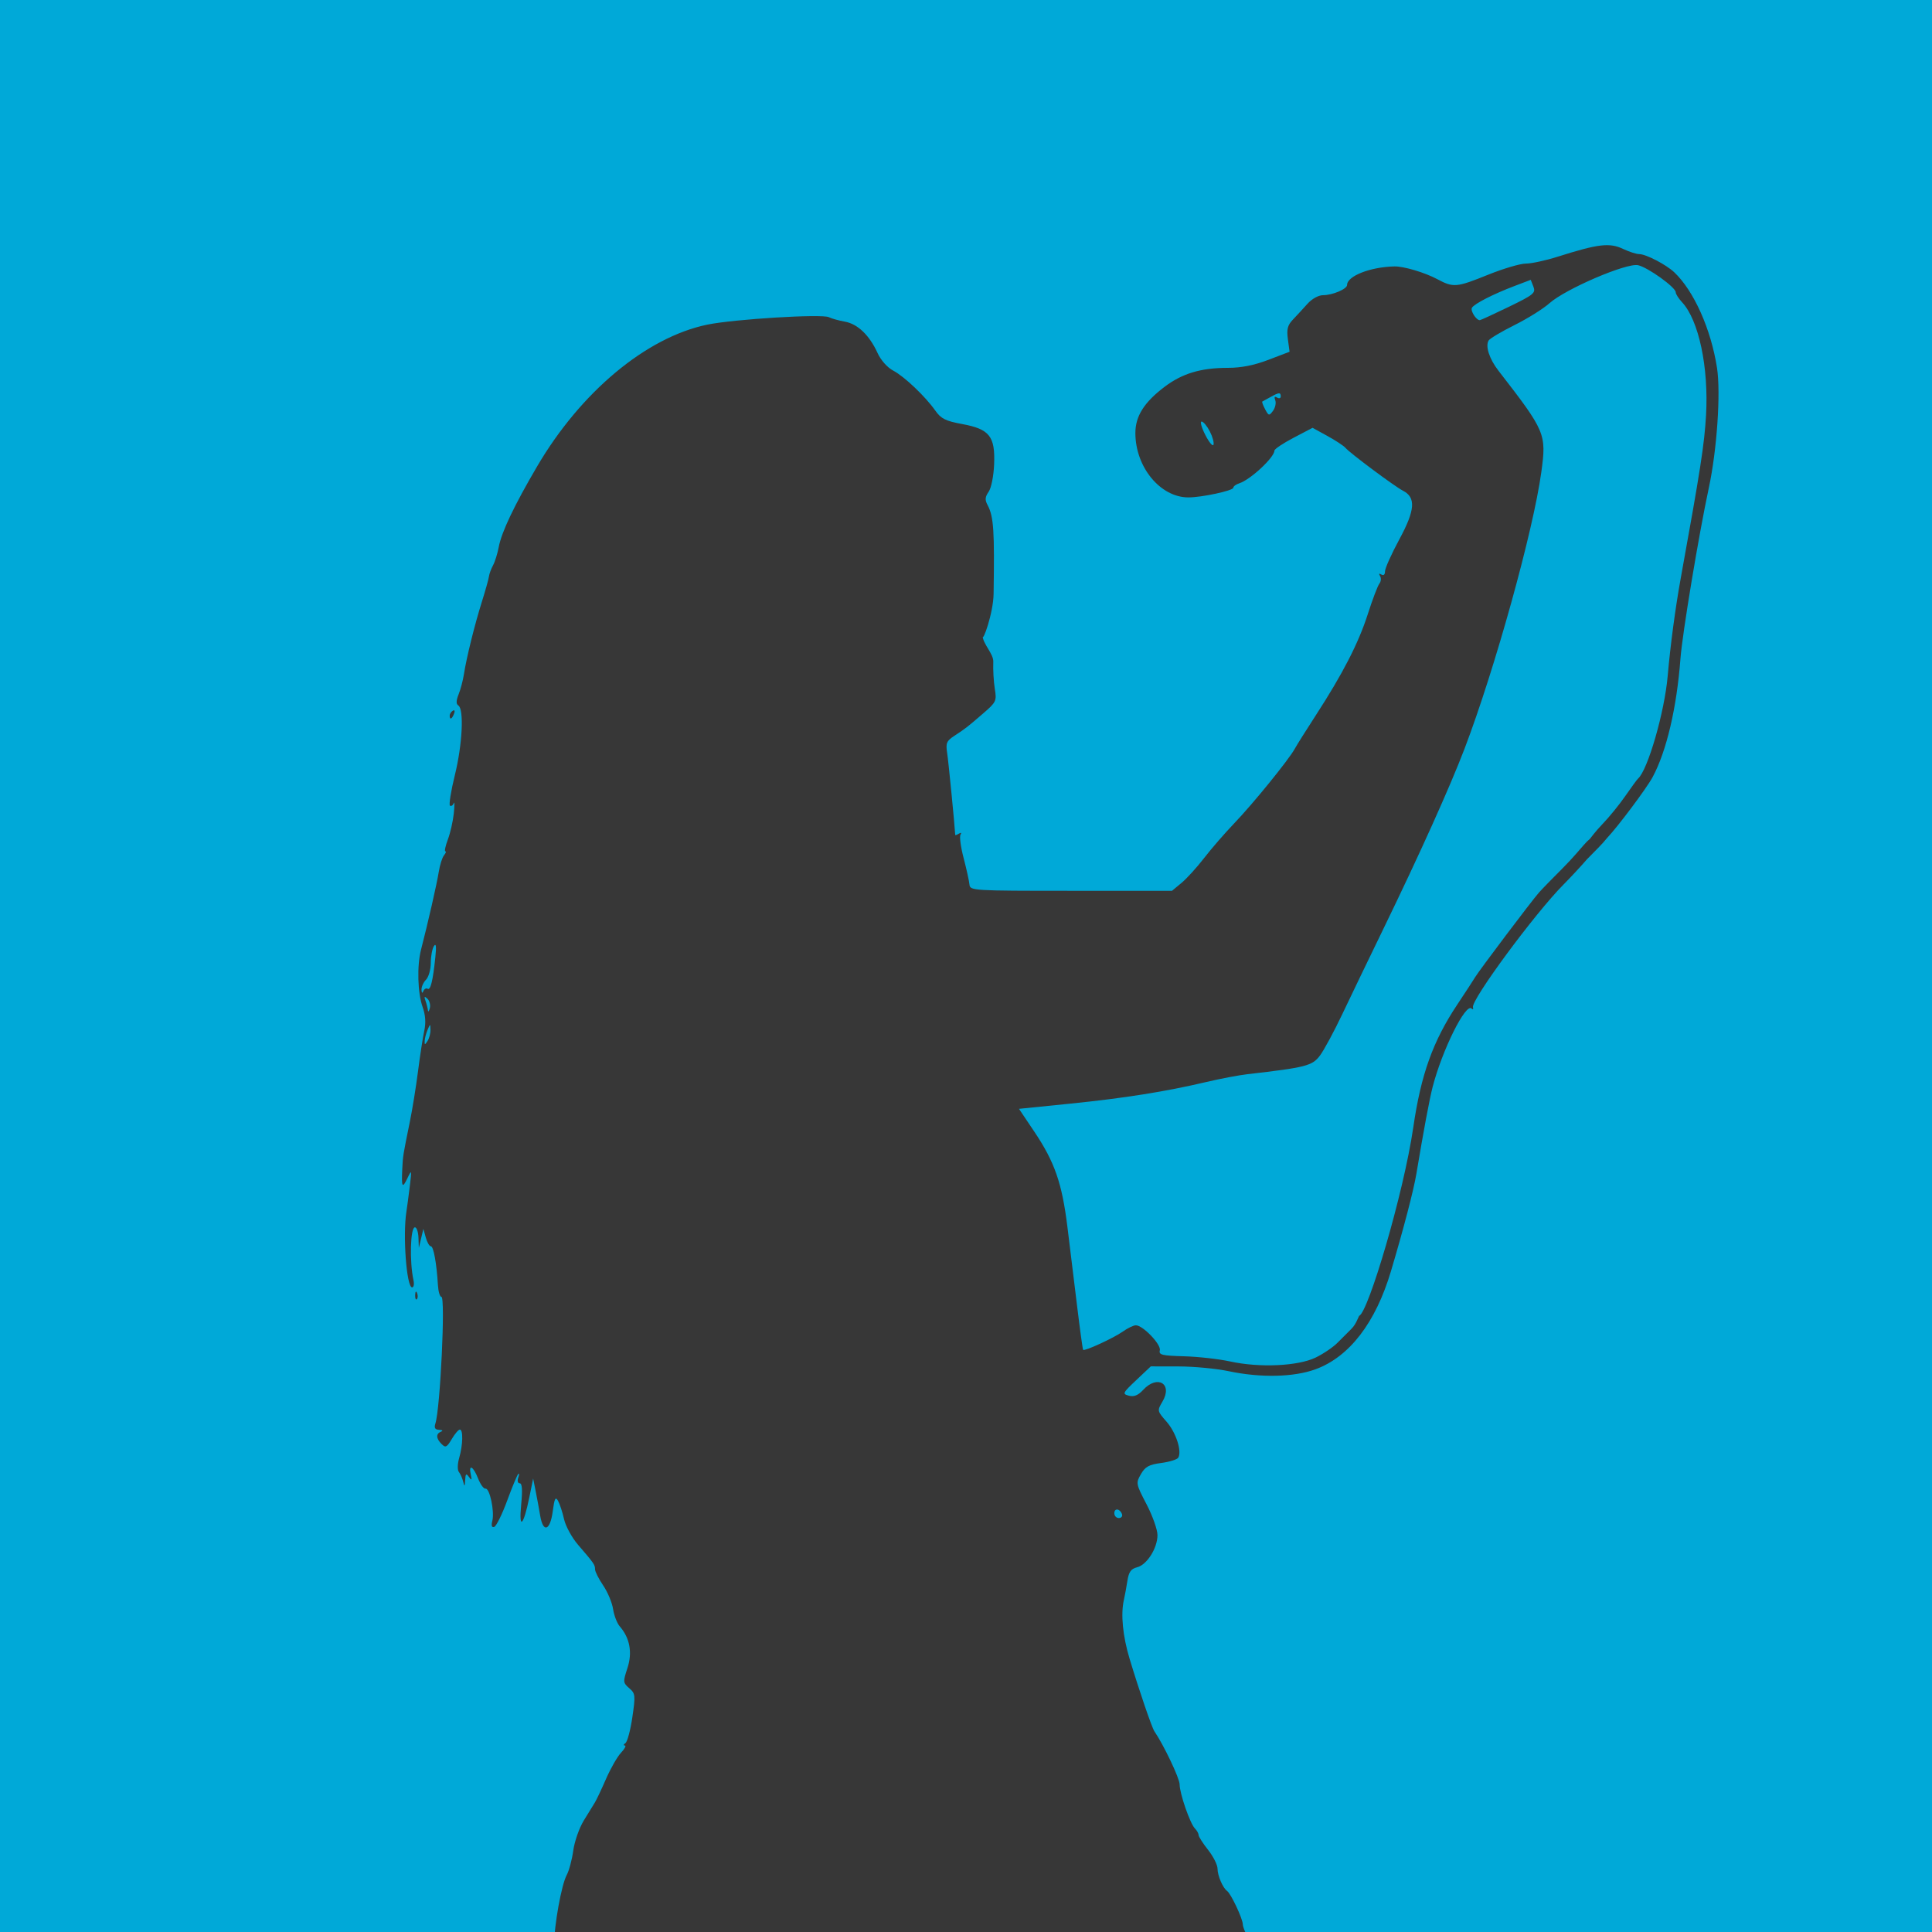
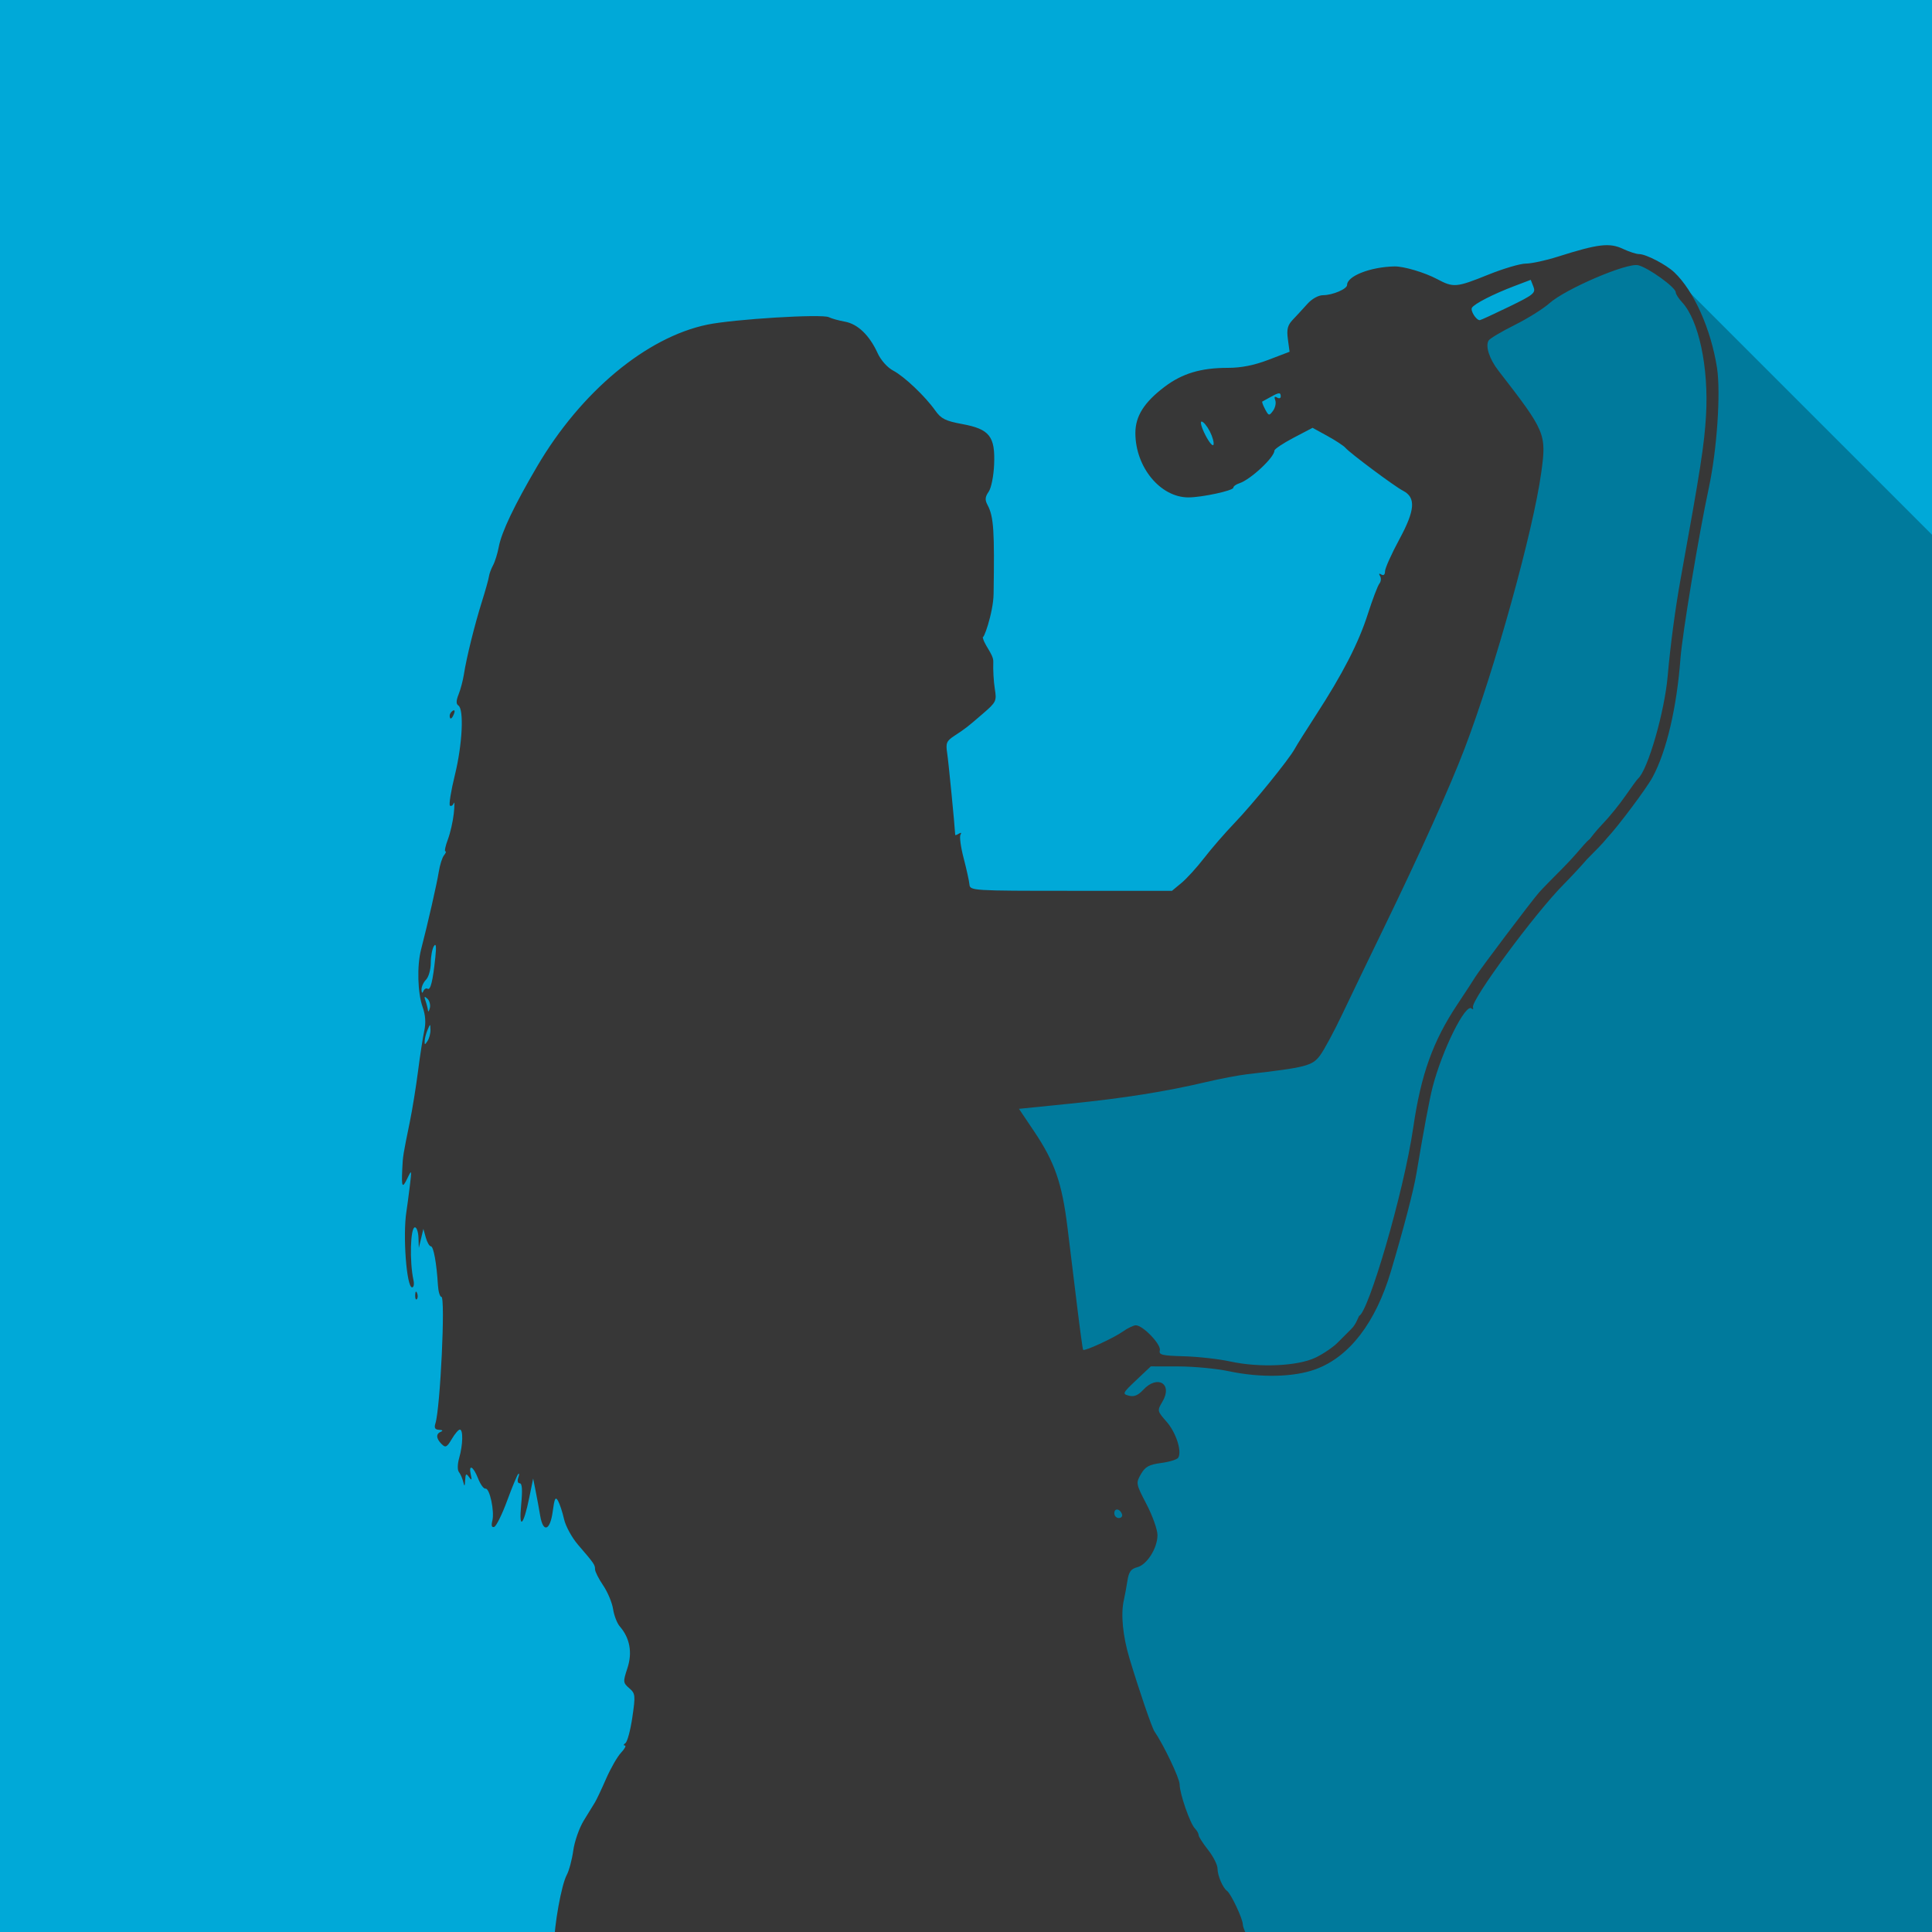
<svg xmlns="http://www.w3.org/2000/svg" width="500" height="500" viewBox="0 0 500 500" id="svg2" version="1.1">
  <defs id="defs4" />
  <g id="layer1" transform="translate(0,-552.3622)">
    <rect style="fill:#00a9d8;fill-opacity:1;stroke:none" id="rect4159" width="500.004" height="500" x="0" y="552.362" />
+     <path style="fill:#000000;fill-rule:evenodd;stroke:none;stroke-width:1px;stroke-linecap:butt;stroke-linejoin:miter;stroke-opacity:1;fill-opacity:0.278" d="m 274,1081.362 -44,-267 108,-24 47,-108 -14,-36 43.541,-26.749 7.955,0 9.652,3.288 L 611.805,802.557 570,1124.362 Z" id="path4141" />
    <path style="fill:#373737;fill-opacity:1" d="m 59.135,1203.946 c 0,-0.606 2.126,-2.556 8.346,-7.658 2.468,-2.024 5.623,-5.152 7.011,-6.951 1.389,-1.799 3.24,-4.035 4.115,-4.97 0.875,-0.934 1.838,-2.479 2.141,-3.434 0.303,-0.955 1.635,-2.896 2.959,-4.314 1.325,-1.418 2.169,-2.966 1.876,-3.439 -0.305,-0.494 -0.142,-0.62 0.383,-0.296 0.537,0.332 1.855,-0.851 3.193,-2.866 1.253,-1.887 2.83,-4.243 3.505,-5.236 8.261,-12.148 13.236,-20.105 16.605,-26.558 2.231,-4.273 4.503,-8.321 5.051,-8.995 0.84,-1.036 5.309,-10.057 6.278,-12.675 0.167,-0.45 1.586,-2.809 3.153,-5.243 1.568,-2.434 2.667,-4.47 2.442,-4.524 -0.225,-0.055 0.971,-2.02 2.658,-4.367 1.687,-2.348 3.069,-5.096 3.072,-6.107 0.002,-1.011 0.555,-2.892 1.227,-4.18 0.672,-1.288 1.222,-3.232 1.222,-4.32 0,-1.087 0.51,-3.197 1.133,-4.688 0.623,-1.491 1.403,-4.678 1.734,-7.082 0.331,-2.404 1.034,-4.803 1.563,-5.332 0.529,-0.529 1.441,-2.575 2.026,-4.545 0.585,-1.971 1.396,-4.223 1.802,-5.004 0.406,-0.781 0.745,-3.173 0.754,-5.315 0.021,-5.188 1.917,-15.713 3.283,-18.232 0.602,-1.11 1.364,-3.958 1.692,-6.328 0.328,-2.37 1.553,-5.866 2.722,-7.769 1.169,-1.903 2.466,-4.012 2.881,-4.686 0.416,-0.675 1.719,-3.433 2.896,-6.131 1.178,-2.697 2.92,-5.733 3.872,-6.747 0.952,-1.013 1.391,-1.848 0.975,-1.855 -0.416,-0.01 -0.349,-0.283 0.148,-0.613 0.497,-0.331 1.305,-3.335 1.795,-6.677 0.838,-5.718 0.791,-6.163 -0.803,-7.545 -1.613,-1.399 -1.636,-1.645 -0.468,-5.191 1.326,-4.028 0.638,-7.789 -1.977,-10.796 -0.701,-0.806 -1.482,-2.827 -1.736,-4.49 -0.254,-1.663 -1.407,-4.417 -2.564,-6.119 -1.157,-1.702 -2.103,-3.577 -2.103,-4.166 0,-1.176 -0.236,-1.516 -4.42,-6.376 -1.576,-1.831 -3.198,-4.805 -3.603,-6.608 -0.405,-1.804 -1.105,-3.937 -1.554,-4.74 -0.659,-1.177 -0.926,-0.648 -1.373,2.724 -0.667,5.029 -2.491,5.657 -3.248,1.118 -0.281,-1.687 -0.806,-4.539 -1.166,-6.338 l -0.654,-3.271 -1,4.907 c -1.509,7.406 -2.743,8.488 -2.1,1.84 0.369,-3.812 0.254,-5.52 -0.371,-5.52 -0.512,0 -0.682,-0.621 -0.392,-1.431 0.282,-0.787 0.291,-1.236 0.018,-0.998 -0.272,0.238 -1.568,3.349 -2.879,6.913 -1.311,3.564 -2.819,6.625 -3.351,6.802 -0.643,0.214 -0.807,-0.32 -0.489,-1.598 0.606,-2.435 -0.693,-8.514 -1.775,-8.303 -0.449,0.088 -1.313,-1.108 -1.921,-2.658 -1.238,-3.155 -2.501,-3.812 -1.879,-0.977 0.324,1.478 0.231,1.599 -0.473,0.613 -0.721,-1.009 -0.895,-0.864 -0.984,0.818 -0.089,1.7 -0.175,1.769 -0.509,0.409 -0.221,-0.9 -0.723,-2.032 -1.115,-2.517 -0.409,-0.505 -0.371,-2.074 0.088,-3.675 0.962,-3.356 1.049,-7.302 0.16,-7.302 -0.353,0 -1.296,1.107 -2.095,2.461 -1.264,2.14 -1.607,2.308 -2.63,1.285 -1.447,-1.447 -1.505,-2.659 -0.154,-3.204 0.591,-0.238 0.395,-0.44 -0.464,-0.477 -1.091,-0.047 -1.352,-0.488 -0.98,-1.658 1.267,-3.993 2.626,-32.752 1.547,-32.755 -0.394,-6.5e-4 -0.798,-1.381 -0.898,-3.067 -0.331,-5.595 -1.137,-10.016 -1.824,-10.016 -0.373,0 -0.963,-1.012 -1.309,-2.249 l -0.63,-2.249 -0.588,2.453 -0.588,2.453 -0.097,-2.658 c -0.053,-1.462 -0.465,-2.658 -0.915,-2.658 -1.185,0 -1.425,8.882 -0.372,13.698 0.221,1.012 0.06,1.84 -0.359,1.84 -1.436,0 -2.445,-13.477 -1.469,-19.627 0.178,-1.124 0.571,-4.068 0.872,-6.542 0.528,-4.34 0.506,-4.412 -0.631,-2.044 -1.311,2.728 -1.541,2.313 -1.319,-2.378 0.162,-3.418 0.193,-3.615 1.978,-12.342 0.644,-3.148 1.595,-9.036 2.113,-13.084 0.518,-4.048 1.243,-8.733 1.609,-10.411 0.448,-2.049 0.306,-4.063 -0.433,-6.133 -1.294,-3.627 -1.487,-10.669 -0.406,-14.845 1.773,-6.851 4.106,-17.088 4.588,-20.13 0.285,-1.799 0.898,-3.731 1.363,-4.293 0.465,-0.562 0.619,-1.022 0.342,-1.022 -0.276,0 0.016,-1.38 0.649,-3.067 0.633,-1.687 1.325,-4.723 1.537,-6.747 0.212,-2.024 0.212,-3.218 -10e-4,-2.653 -0.213,0.565 -0.657,0.861 -0.986,0.657 -0.33,-0.204 0.244,-3.794 1.274,-7.978 1.937,-7.87 2.387,-17.019 0.882,-17.959 -0.597,-0.373 -0.576,-1.249 0.07,-2.862 0.511,-1.278 1.129,-3.612 1.373,-5.187 0.667,-4.306 2.78,-12.839 4.657,-18.809 0.92,-2.924 1.743,-5.868 1.83,-6.542 0.087,-0.675 0.563,-1.969 1.057,-2.877 0.495,-0.908 1.163,-3.055 1.485,-4.772 0.72,-3.838 4.036,-10.796 9.931,-20.835 11.325,-19.288 28.233,-33.379 43.995,-36.665 6.819,-1.422 29.752,-2.829 31.5,-1.934 0.675,0.346 2.542,0.866 4.15,1.155 3.322,0.598 6.355,3.519 8.47,8.153 0.831,1.82 2.518,3.718 4,4.498 2.906,1.529 8.313,6.664 10.945,10.394 1.466,2.078 2.644,2.665 6.932,3.454 7.089,1.305 8.571,3.178 8.269,10.448 -0.127,3.046 -0.742,6.112 -1.42,7.081 -0.927,1.324 -0.991,2.094 -0.281,3.419 1.639,3.063 1.804,6.896 1.567,22.979 -0.075,5.069 -2.892,12.793 -2.835,10.923 0.058,2.024 2.84,4.635 2.755,6.659 -0.085,2.024 0.091,5.172 0.389,6.996 0.517,3.158 0.373,3.463 -3.004,6.379 -4.188,3.617 -4.536,3.887 -7.502,5.83 -1.984,1.3 -2.218,1.87 -1.82,4.432 0.334,2.147 1.939,18.482 2.082,21.184 0.008,0.139 0.438,-0.01 0.957,-0.331 0.556,-0.344 0.723,-0.226 0.407,0.286 -0.296,0.478 0.072,3.203 0.818,6.055 0.745,2.852 1.421,5.922 1.502,6.821 0.144,1.598 0.741,1.636 26.281,1.636 l 26.134,0 2.462,-2.04 c 1.354,-1.122 3.995,-4.028 5.869,-6.457 1.874,-2.43 5.394,-6.486 7.822,-9.014 4.781,-4.977 14.12,-16.478 15.611,-19.224 0.508,-0.935 2.953,-4.828 5.434,-8.651 6.997,-10.781 11.072,-18.709 13.481,-26.226 1.215,-3.792 2.562,-7.338 2.993,-7.881 0.431,-0.543 0.511,-1.427 0.178,-1.966 -0.383,-0.62 -0.259,-0.766 0.338,-0.396 0.574,0.355 0.944,0.03 0.944,-0.829 0,-0.777 1.677,-4.514 3.727,-8.306 4.081,-7.548 4.318,-10.818 0.908,-12.561 -2.134,-1.091 -13.703,-9.715 -14.858,-11.075 -0.45,-0.53 -2.552,-1.916 -4.672,-3.08 l -3.854,-2.116 -4.937,2.588 c -2.715,1.423 -4.937,2.915 -4.937,3.315 0,1.755 -6.229,7.549 -9.093,8.458 -0.846,0.269 -1.538,0.781 -1.538,1.138 0,0.752 -8.146,2.511 -11.626,2.511 -7.267,0 -13.725,-7.839 -13.725,-16.66 0,-4.371 2.277,-7.971 7.574,-11.975 4.564,-3.45 9.386,-4.894 16.34,-4.894 3.475,0 6.807,-0.659 10.536,-2.084 l 5.454,-2.084 -0.436,-3.249 c -0.346,-2.579 -0.077,-3.625 1.302,-5.071 0.956,-1.002 2.644,-2.834 3.753,-4.071 1.179,-1.315 2.863,-2.249 4.059,-2.249 2.448,0 6.209,-1.601 6.209,-2.643 0,-2.309 6.043,-4.673 12.267,-4.799 2.379,-0.048 7.807,1.562 11.008,3.265 4.273,2.273 4.975,2.213 13.287,-1.139 3.904,-1.574 8.276,-2.862 9.715,-2.862 1.439,0 5.14,-0.8 8.223,-1.778 10.504,-3.332 13.427,-3.678 16.95,-2.006 1.543,0.732 3.408,1.331 4.145,1.331 1.752,0 6.957,2.702 9.087,4.717 5.068,4.795 9.498,14.704 11.052,24.72 1.001,6.449 -0.01,21.261 -2.12,31.078 -2.588,12.039 -6.847,37.672 -7.337,44.16 -0.961,12.722 -3.595,23.95 -7.19,30.654 -1.541,2.873 -8.926,12.748 -11.826,15.813 -1.365,1.716 -2.915,3.137 -5.154,5.454 -1.551,1.795 -4.292,4.745 -6.091,6.556 -7.424,7.471 -23.987,29.922 -23.443,31.776 0.15,0.511 -6.5e-4,0.656 -0.336,0.321 -1.53,-1.53 -7.608,10.687 -10.101,20.304 -0.802,3.093 -2.379,11.524 -4.195,22.42 -0.717,4.305 -3.275,14.108 -6.585,25.237 -3.975,13.362 -10.778,22.206 -19.539,25.401 -5.639,2.056 -14.203,2.242 -22.486,0.487 -3.148,-0.667 -8.966,-1.219 -12.927,-1.227 l -7.203,-0.014 -3.759,3.552 c -3.56,3.364 -3.661,3.577 -1.908,4.035 1.321,0.345 2.379,-0.086 3.696,-1.507 3.711,-4.004 7.71,-1.573 4.99,3.033 -1.393,2.359 -1.38,2.423 1.064,5.207 2.446,2.786 4.027,7.677 3.012,9.319 -0.288,0.466 -2.271,1.079 -4.407,1.362 -3.157,0.419 -4.138,0.96 -5.248,2.892 -1.331,2.319 -1.296,2.509 1.464,7.803 1.555,2.984 2.826,6.569 2.825,7.967 -0.004,3.386 -2.725,7.69 -5.266,8.327 -1.587,0.398 -2.153,1.185 -2.515,3.497 -0.257,1.641 -0.674,3.903 -0.927,5.028 -0.827,3.671 -0.275,9.296 1.483,15.129 2.459,8.159 5.772,17.85 6.43,18.809 2.397,3.495 6.523,12.163 6.523,13.703 0,2.369 2.712,10.189 3.97,11.447 0.515,0.515 0.937,1.27 0.937,1.678 0,0.407 1.104,2.135 2.453,3.838 1.349,1.704 2.453,3.897 2.453,4.874 0,1.785 1.375,4.996 2.466,5.758 1.008,0.704 4.076,7.228 4.076,8.668 0,0.755 1.039,3.07 2.308,5.144 1.269,2.074 3.34,5.979 4.602,8.677 3.341,7.145 8.83,18.107 11.766,23.5 1.405,2.58 5.156,9.94 8.336,16.355 3.18,6.415 6.131,12.303 6.558,13.084 0.427,0.781 0.776,1.849 0.776,2.374 0,0.525 0.876,2.83 1.947,5.122 1.709,3.659 9.418,23.546 13.662,35.243 0.816,2.249 3.18,10.161 5.254,17.582 4.452,15.931 6.791,24.008 7.453,25.733 0.427,1.113 -3.299,1.253 -33.39,1.253 l -33.871,0 -1.789,-2.42 c -0.984,-1.331 -1.789,-3.37 -1.789,-4.531 0,-1.801 -3.932,-10.538 -5.889,-13.084 -0.346,-0.45 -1.573,-1.998 -2.728,-3.44 -1.155,-1.442 -2.062,-2.914 -2.015,-3.271 0.046,-0.357 -0.855,-1.825 -2.002,-3.263 -1.147,-1.438 -2.086,-2.8 -2.086,-3.027 0,-0.681 -7.666,-11.509 -8.357,-11.804 -0.351,-0.15 -0.638,-0.706 -0.638,-1.235 0,-0.529 -0.828,-1.879 -1.84,-3 -1.012,-1.121 -3.388,-4.061 -5.281,-6.534 -1.892,-2.473 -4.284,-5.421 -5.316,-6.553 -1.031,-1.131 -5.003,-5.519 -8.826,-9.75 -8.393,-9.29 -24.16,-25.402 -24.857,-25.402 -0.276,0 -2.984,1.713 -6.018,3.806 -16.855,11.629 -17.995,12.77 -33.796,33.812 -9.014,12.004 -16.981,22.039 -21.023,26.48 -1.588,1.745 -5.481,6.345 -8.649,10.222 -3.169,3.877 -6.514,7.821 -7.433,8.764 -0.919,0.943 -4.203,4.531 -7.298,7.973 l -5.626,6.259 -47.325,0 c -26.029,0 -47.325,-0.234 -47.325,-0.519 z M 290.378,944.26 c -0.494,-1.483 -1.993,-1.692 -1.993,-0.278 0,0.687 0.521,1.249 1.159,1.249 0.637,0 1.013,-0.437 0.835,-0.971 z m 50.105,-40.558 c 2.005,-0.973 4.566,-2.711 5.691,-3.863 1.124,-1.151 2.688,-2.715 3.476,-3.475 0.787,-0.76 1.248,-1.642 1.49,-2.163 l 0.606,-1.308 c 2.313,-0.739 11.52,-31.667 14.02,-48.835 1.984,-13.619 5.078,-22.25 11.366,-31.7 2.089,-3.14 4.166,-6.324 4.616,-7.076 1.071,-1.791 14.669,-19.821 16.541,-21.933 0.798,-0.9 3.565,-3.744 6.151,-6.321 2.585,-2.577 4.829,-5.309 5.418,-5.957 0.856,-0.965 1.047,-1.137 1.574,-1.566 0,0 1.56,-2.092 3.265,-3.85 1.705,-1.758 4.373,-5.037 5.929,-7.286 1.556,-2.249 3.039,-4.273 3.294,-4.498 2.529,-2.222 6.866,-17.235 7.678,-26.578 0.69,-7.936 1.982,-17.61 3.387,-25.351 5.101,-28.108 6.101,-34.551 6.537,-42.115 0.714,-12.389 -1.88,-24.604 -6.211,-29.253 -0.899,-0.965 -1.634,-2.12 -1.634,-2.568 0,-1.275 -7.195,-6.448 -9.749,-7.009 -2.963,-0.651 -18.801,6.15 -22.941,9.85 -1.586,1.417 -5.643,3.954 -9.016,5.636 -3.373,1.682 -6.394,3.48 -6.713,3.995 -0.899,1.453 0.173,4.765 2.527,7.803 12.215,15.767 12.461,16.349 11.106,26.267 -2.067,15.133 -12.028,51.023 -19.859,71.555 -3.793,9.945 -11.573,27.217 -20.997,46.613 -3.715,7.646 -8.502,17.582 -10.637,22.08 -2.136,4.498 -4.741,9.329 -5.79,10.736 -1.986,2.665 -3.639,3.09 -18.739,4.826 -2.249,0.259 -7.033,1.165 -10.631,2.014 -10.567,2.494 -21.195,4.184 -35.304,5.615 l -13.224,1.341 3.943,5.869 c 5.29,7.875 7.194,13.344 8.593,24.679 0.646,5.237 1.778,14.49 2.516,20.562 0.737,6.072 1.435,11.141 1.551,11.265 0.381,0.408 7.945,-3.078 10.27,-4.734 1.255,-0.893 2.776,-1.623 3.382,-1.621 1.825,0.006 6.586,4.982 6.196,6.475 -0.308,1.178 0.541,1.387 6.27,1.544 3.644,0.1 9.018,0.705 11.942,1.344 7.596,1.661 17.543,1.206 22.114,-1.011 z M 111.403,818.885 c -0.045,-1.636 -0.045,-1.636 -0.748,0 -0.387,0.9 -0.723,2.188 -0.748,2.862 -0.04,1.09 0.043,1.09 0.748,0 0.436,-0.675 0.773,-1.963 0.748,-2.862 z m -0.791,-8.06 c -0.787,-0.726 -0.896,-0.6 -0.486,0.563 0.291,0.824 0.572,1.928 0.624,2.453 0.052,0.525 0.271,0.272 0.486,-0.563 0.215,-0.835 -0.066,-1.939 -0.624,-2.453 z m 0.047,-2.569 c 0.757,0.468 1.374,-2.041 2.01,-8.18 0.292,-2.818 0.176,-3.708 -0.373,-2.862 -0.438,0.675 -0.802,2.633 -0.809,4.352 -0.006,1.719 -0.565,3.677 -1.239,4.352 -0.675,0.675 -1.198,1.844 -1.162,2.599 0.04,0.859 0.22,0.988 0.479,0.345 0.228,-0.565 0.721,-0.838 1.096,-0.606 z m 202.424,-144.284 c -0.714,-1.38 -1.663,-2.509 -2.111,-2.509 -0.447,0 -0.012,1.564 0.968,3.476 0.98,1.912 1.93,3.04 2.111,2.509 0.181,-0.532 -0.254,-2.096 -0.968,-3.476 z m 16.949,-8.038 c -0.324,-0.846 -0.166,-1.08 0.465,-0.69 0.526,0.325 0.957,0.202 0.957,-0.275 0,-1.116 -0.438,-1.091 -2.669,0.156 -1.006,0.562 -1.951,1.083 -2.1,1.157 -0.149,0.074 0.176,0.968 0.721,1.987 0.933,1.744 1.054,1.767 2.055,0.399 0.585,-0.799 0.842,-2.03 0.571,-2.735 z m 60.432,-24.157 c 6.455,-3.13 7.02,-3.591 6.386,-5.214 l -0.695,-1.78 -4.24,1.611 c -5.449,2.07 -10.328,4.564 -10.973,5.607 -0.468,0.757 1.1,3.244 2.031,3.22 0.225,-0.005 3.596,-1.556 7.49,-3.444 z M 107.448,887.51 c 0.039,-0.953 0.233,-1.146 0.494,-0.494 0.236,0.59 0.207,1.296 -0.065,1.567 -0.272,0.272 -0.465,-0.211 -0.43,-1.073 z m 8.931,-149.945 c 0,-0.423 0.364,-0.994 0.808,-1.269 0.464,-0.286 0.601,0.042 0.321,0.77 -0.544,1.417 -1.13,1.676 -1.13,0.5 z" id="path4147" />
  </g>
</svg>
